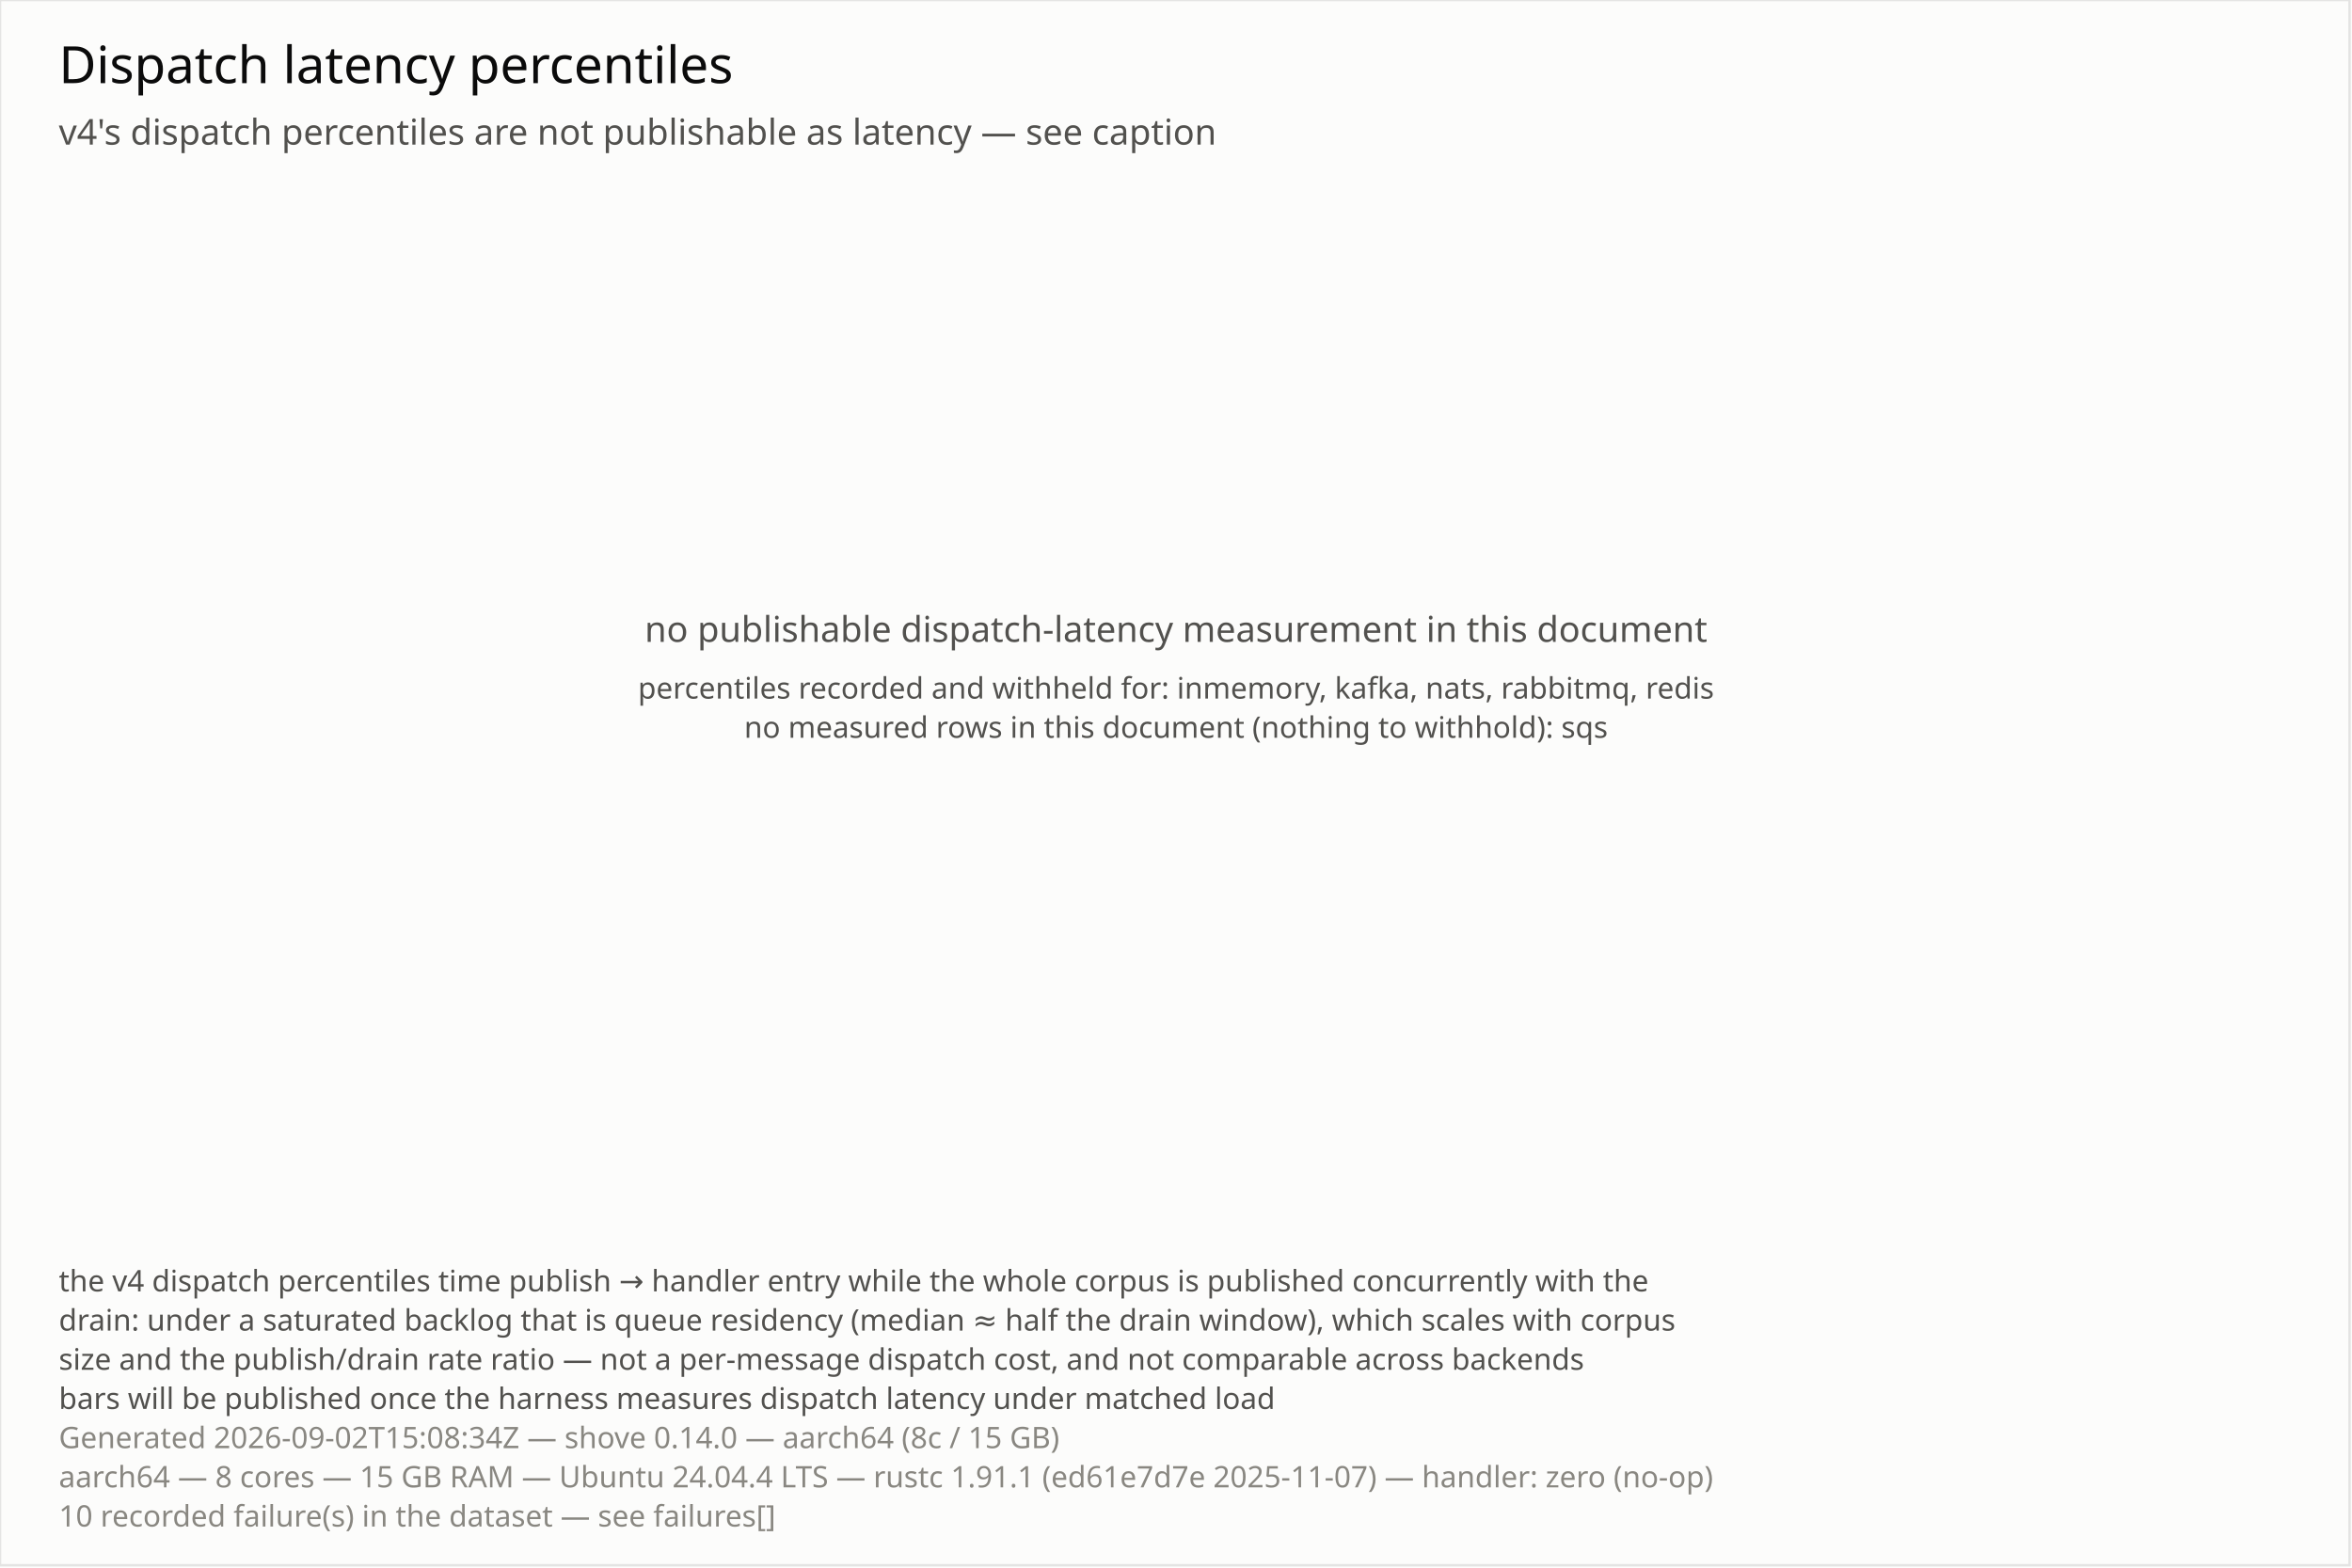
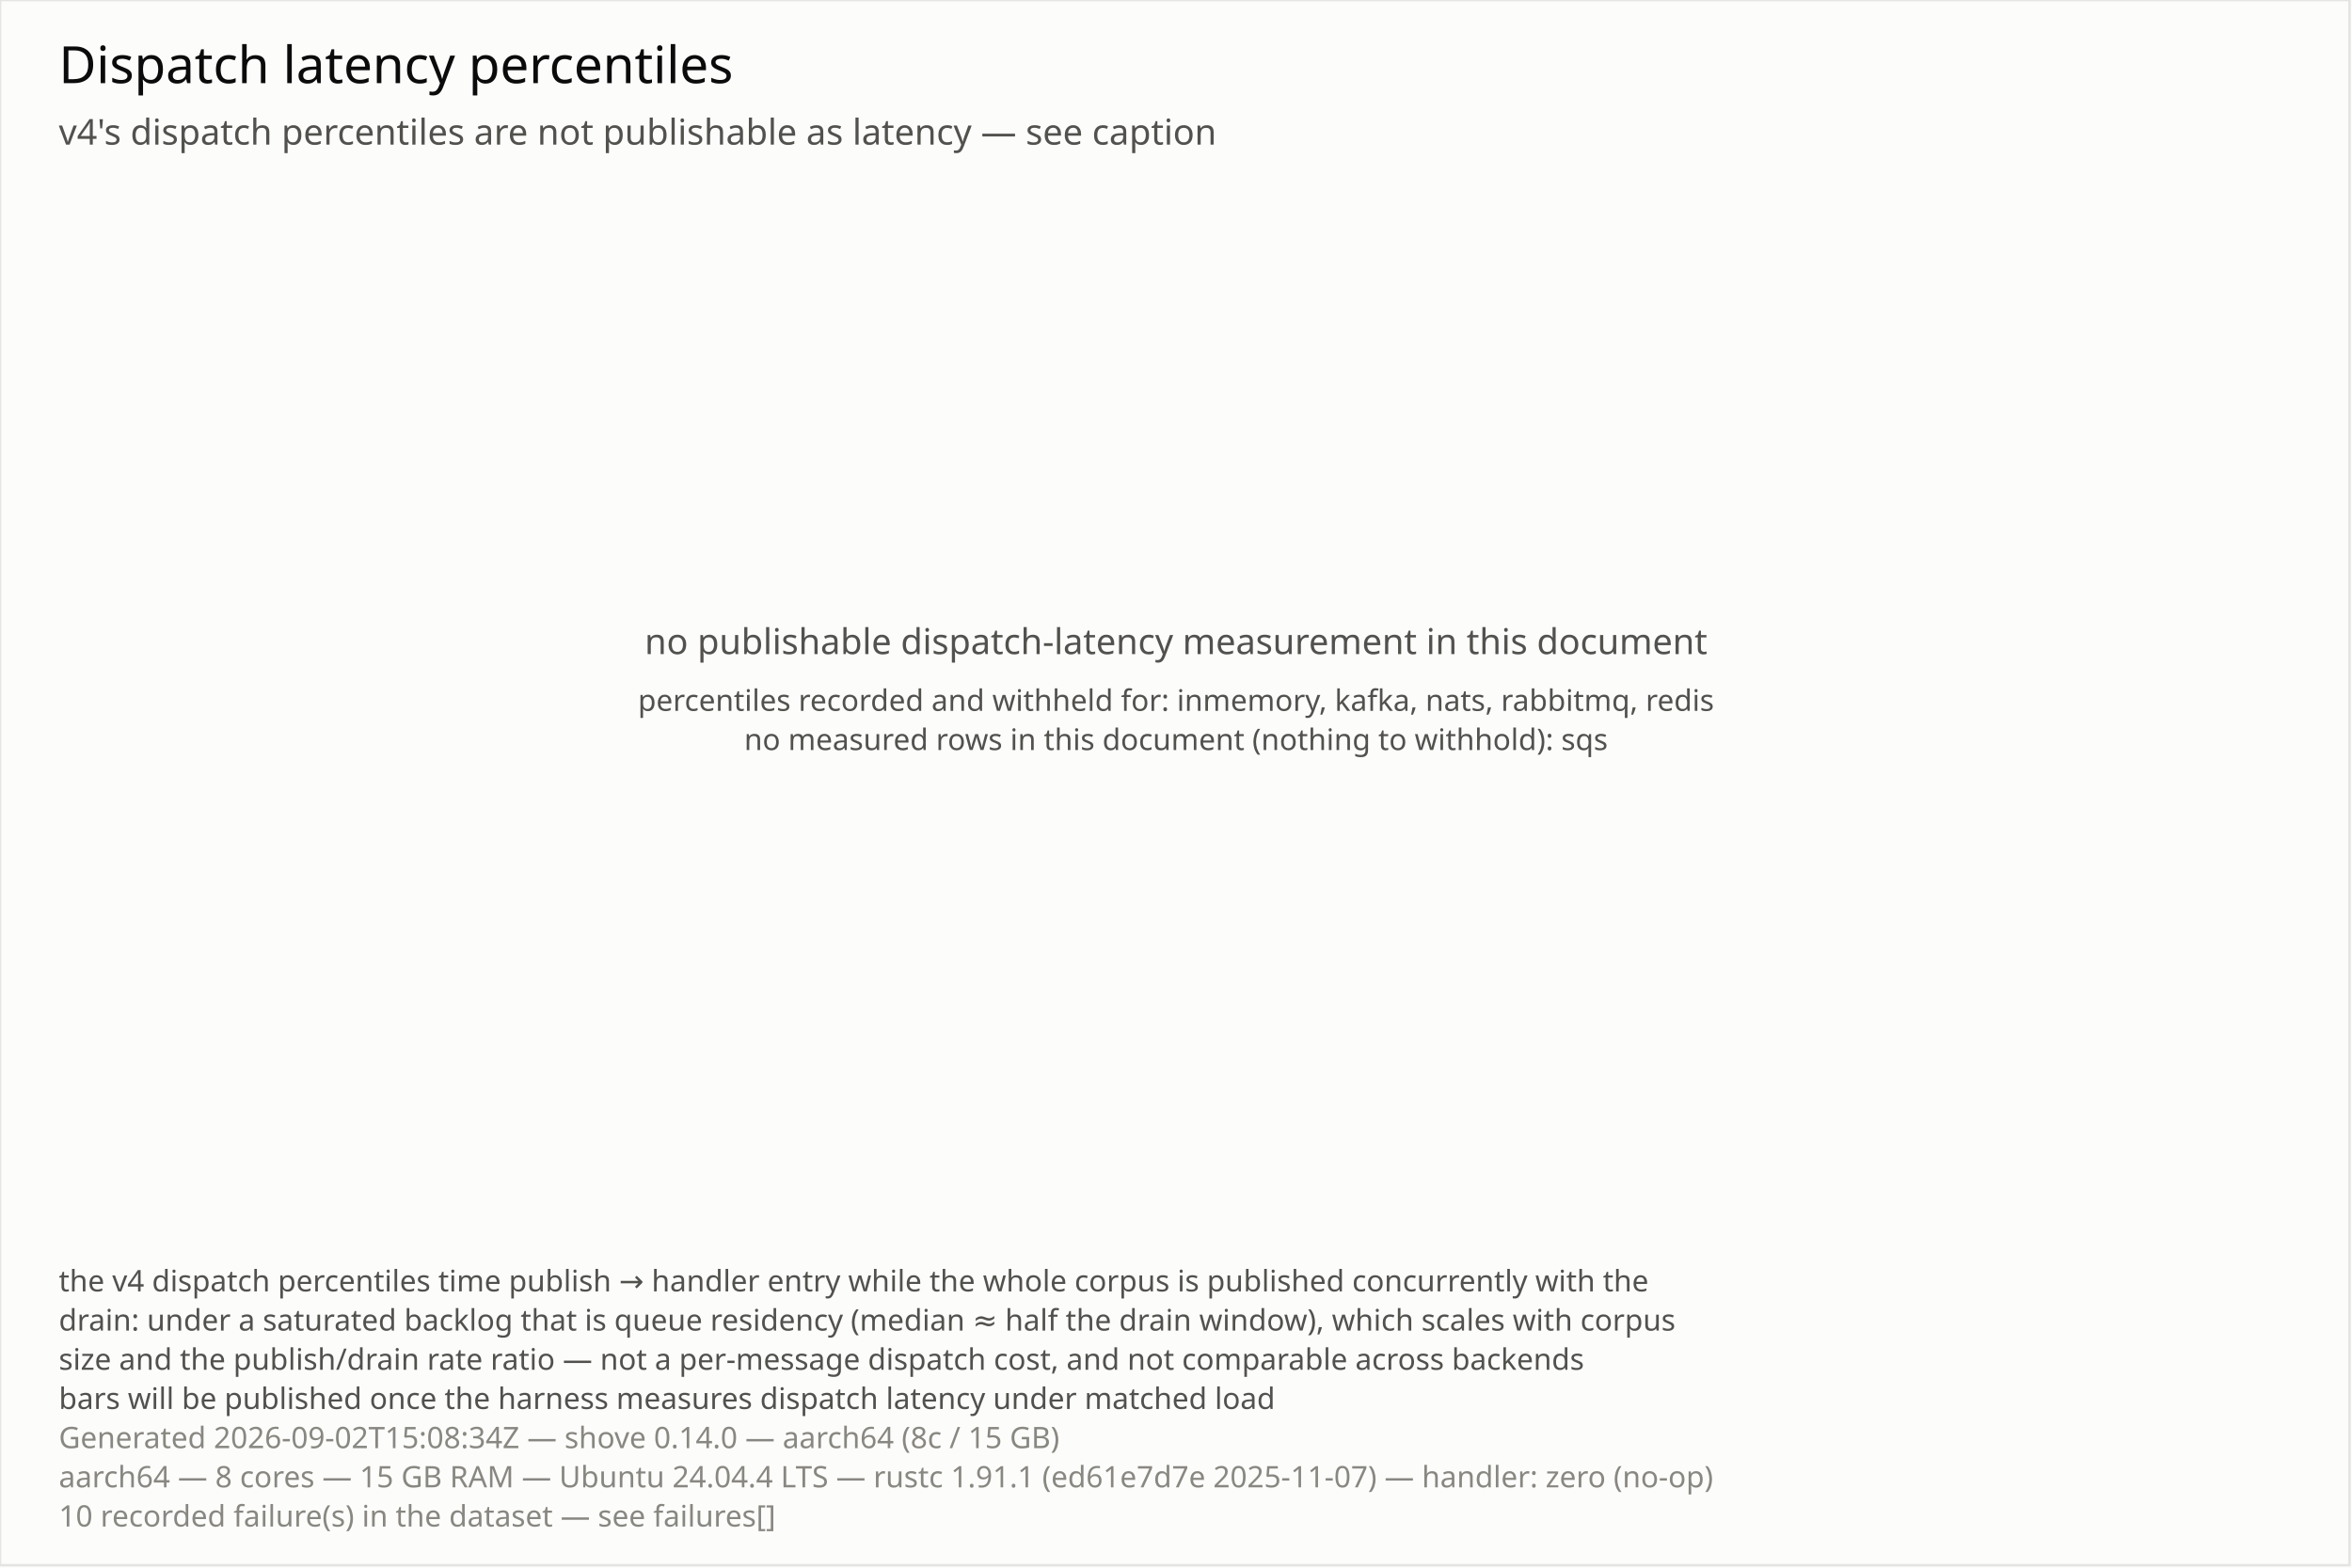
<svg xmlns="http://www.w3.org/2000/svg" width="960" height="640" viewBox="0 0 960 640">
  <rect x="0" y="0" width="960" height="640" opacity="1" fill="#FCFCFB" stroke="none" />
  <rect x="0" y="0" width="959" height="639" opacity="0.1" fill="none" stroke="#0B0B0B" />
  <text x="24" y="18" dy="0.76em" text-anchor="start" font-family="sans-serif" font-size="20.968" opacity="1" fill="#0B0B0B">
Dispatch latency percentiles
</text>
  <text x="24" y="48" dy="0.76em" text-anchor="start" font-family="sans-serif" font-size="14.516" opacity="1" fill="#52514E">
v4's dispatch percentiles are not publishable as latency — see caption
</text>
  <text x="24" y="518" dy="0.76em" text-anchor="start" font-family="sans-serif" font-size="12.097" opacity="1" fill="#52514E">
the v4 dispatch percentiles time publish → handler entry while the whole corpus is published concurrently with the
</text>
  <text x="24" y="534" dy="0.76em" text-anchor="start" font-family="sans-serif" font-size="12.097" opacity="1" fill="#52514E">
drain: under a saturated backlog that is queue residency (median ≈ half the drain window), which scales with corpus
</text>
  <text x="24" y="550" dy="0.76em" text-anchor="start" font-family="sans-serif" font-size="12.097" opacity="1" fill="#52514E">
size and the publish/drain rate ratio — not a per-message dispatch cost, and not comparable across backends
</text>
  <text x="24" y="566" dy="0.76em" text-anchor="start" font-family="sans-serif" font-size="12.097" opacity="1" fill="#52514E">
bars will be published once the harness measures dispatch latency under matched load
</text>
  <text x="24" y="582" dy="0.76em" text-anchor="start" font-family="sans-serif" font-size="12.097" opacity="1" fill="#898781">
Generated 2026-09-02T15:08:34Z — shove 0.14.0 — aarch64 (8c / 15 GB)
</text>
  <text x="24" y="598" dy="0.76em" text-anchor="start" font-family="sans-serif" font-size="12.097" opacity="1" fill="#898781">
aarch64 — 8 cores — 15 GB RAM — Ubuntu 24.04.4 LTS — rustc 1.91.1 (ed61e7d7e 2025-11-07) — handler: zero (no-op)
</text>
  <text x="24" y="614" dy="0.76em" text-anchor="start" font-family="sans-serif" font-size="12.097" opacity="1" fill="#898781">
10 recorded failure(s) in the dataset — see failures[]
</text>
-   <text x="480" y="251" dy="0.76em" text-anchor="middle" font-family="sans-serif" font-size="14.516" opacity="1" fill="#52514E">
+   <text x="480" y="256" dy="0.76em" text-anchor="middle" font-family="sans-serif" font-size="14.516" opacity="1" fill="#52514E">
no publishable dispatch-latency measurement in this document
</text>
-   <text x="480" y="276" dy="0.76em" text-anchor="middle" font-family="sans-serif" font-size="12.097" opacity="1" fill="#52514E">
+   <text x="480" y="281" dy="0.76em" text-anchor="middle" font-family="sans-serif" font-size="12.097" opacity="1" fill="#52514E">
percentiles recorded and withheld for: inmemory, kafka, nats, rabbitmq, redis
</text>
-   <text x="480" y="292" dy="0.76em" text-anchor="middle" font-family="sans-serif" font-size="12.097" opacity="1" fill="#52514E">
+   <text x="480" y="297" dy="0.76em" text-anchor="middle" font-family="sans-serif" font-size="12.097" opacity="1" fill="#52514E">
no measured rows in this document (nothing to withhold): sqs
</text>
</svg>
